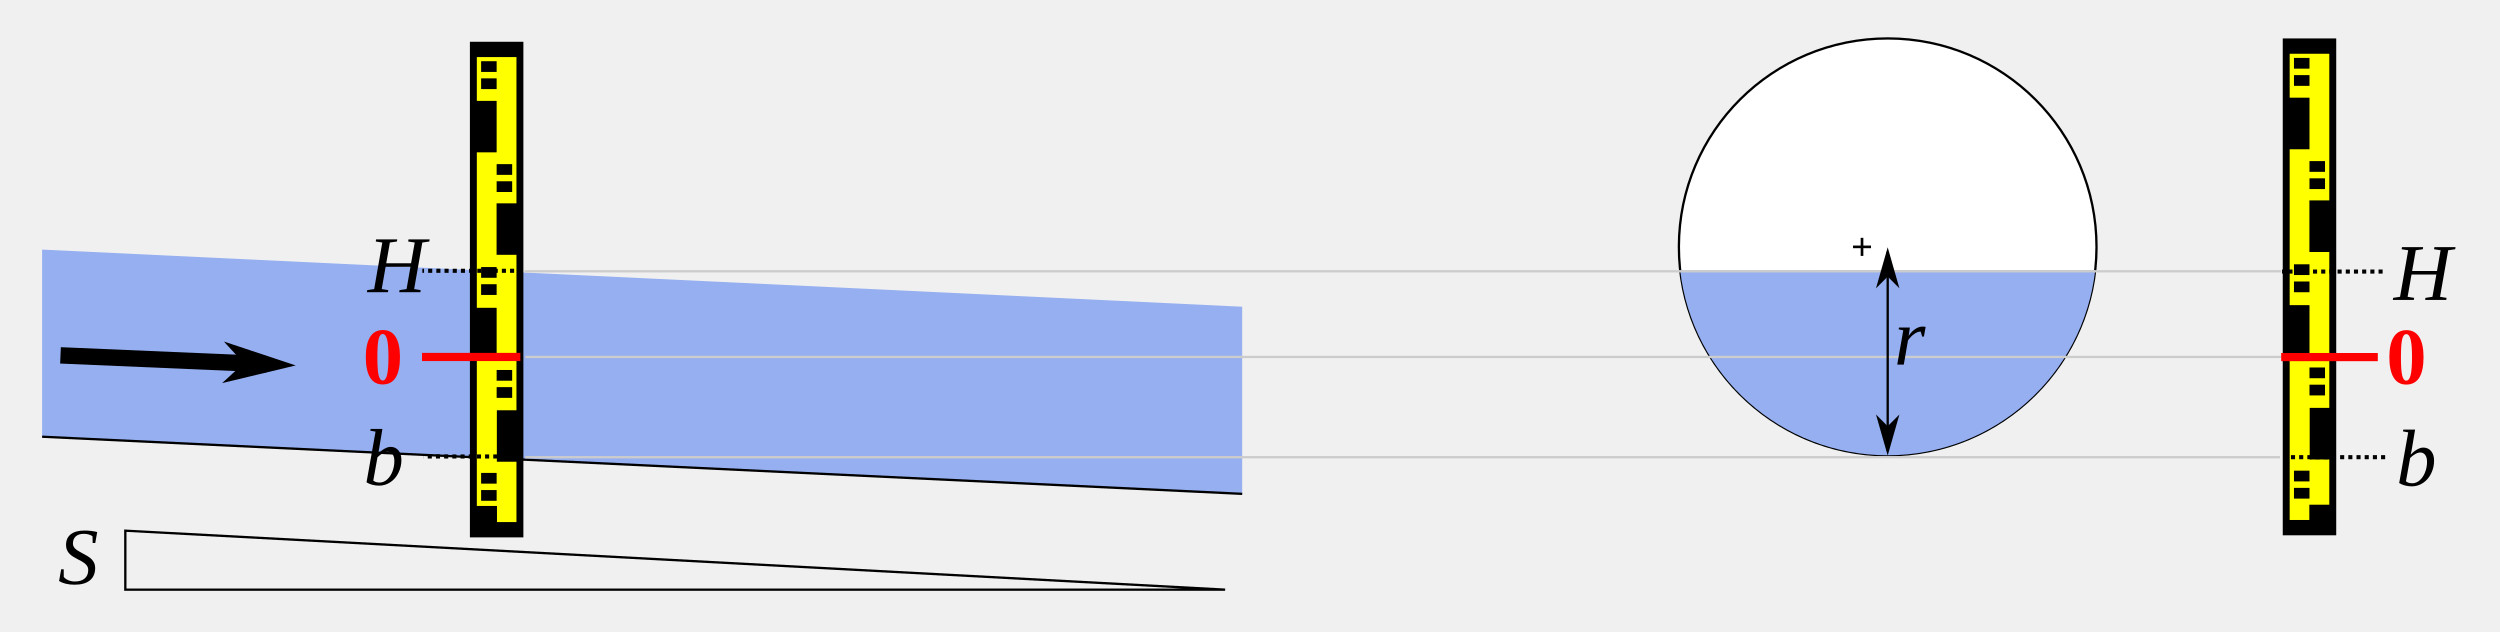
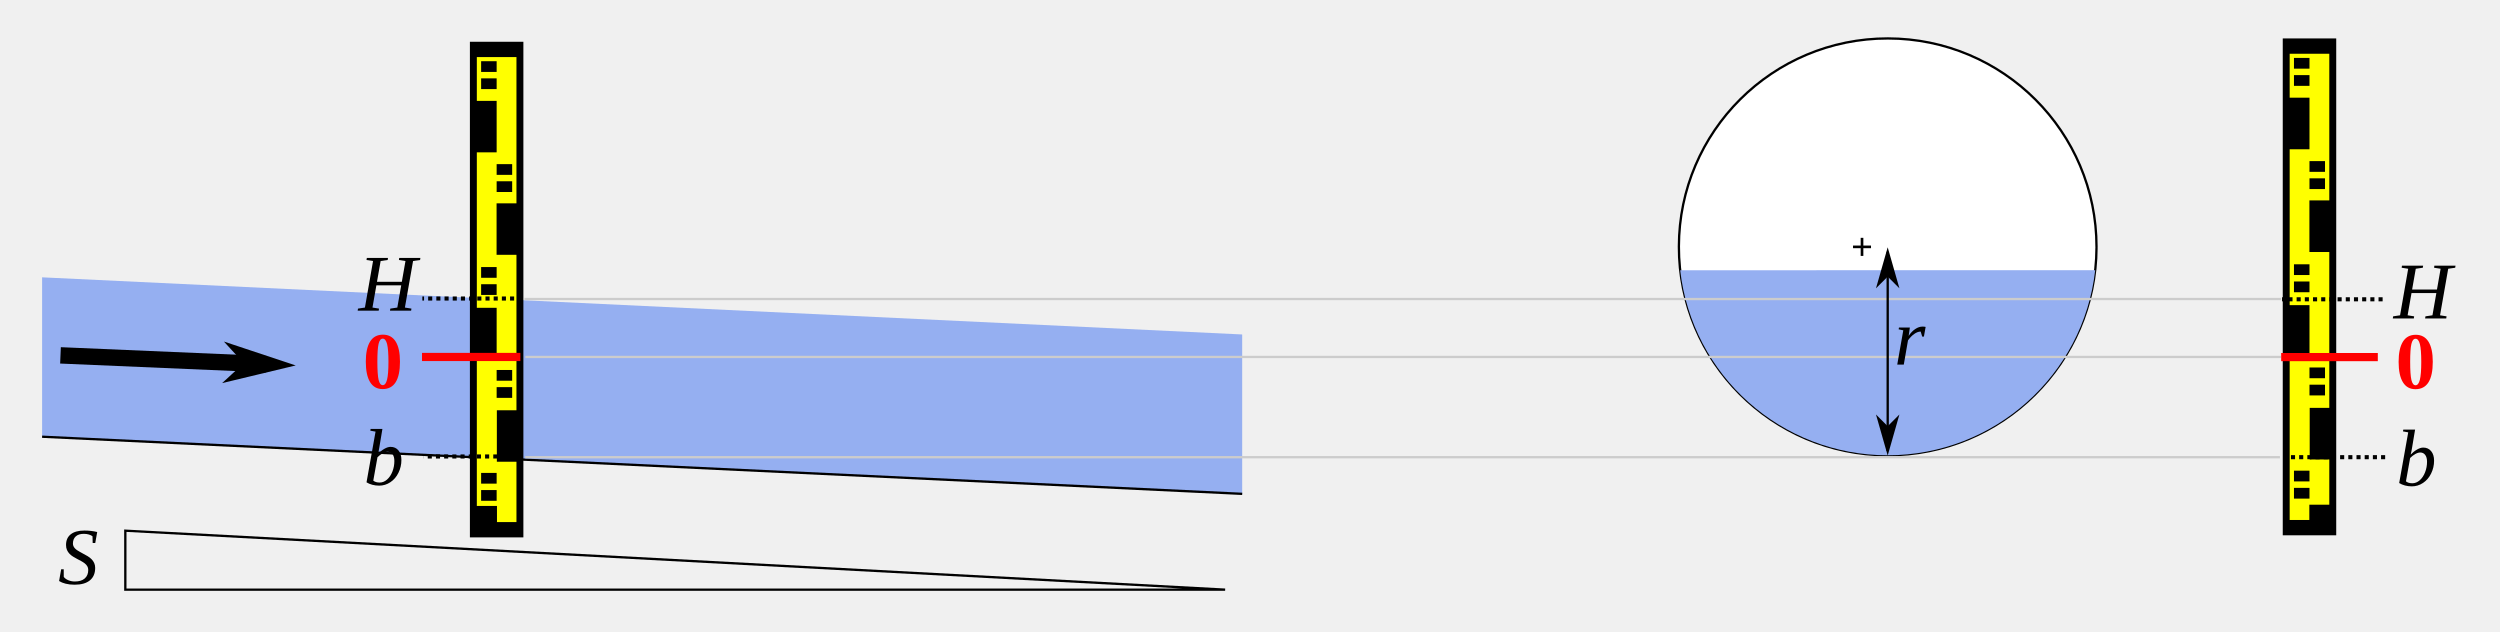
<svg xmlns="http://www.w3.org/2000/svg" width="1081.733" height="273.359" id="svg2" version="1.1">
  <defs id="defs4">
    <marker orient="auto" refY="0" refX="0" id="Arrow1Send" style="overflow:visible">
      <path id="path4004" d="M 0,0 5,-5 -12.5,0 5,5 0,0 z" style="fill-rule:evenodd;stroke:#000000;stroke-width:1pt" transform="matrix(-0.2,0,0,-0.2,-1.2,0)" />
    </marker>
    <marker orient="auto" refY="0" refX="0" id="Arrow1Mend" style="overflow:visible">
      <path id="path4153" d="M 0,0 5,-5 -12.5,0 5,5 0,0 z" style="fill-rule:evenodd;stroke:#000000;stroke-width:1pt" transform="matrix(-0.4,0,0,-0.4,-4,0)" />
    </marker>
    <linearGradient id="linearGradient4793">
      <stop style="stop-color:#95aff1;stop-opacity:0.716;" offset="0" id="stop4795" />
      <stop style="stop-color:#95aff1;stop-opacity:0;" offset="1" id="stop4797" />
    </linearGradient>
    <marker orient="auto" refY="0" refX="0" id="Arrow1Lend" style="overflow:visible">
      <path id="path4147" d="M 0,0 5,-5 -12.5,0 5,5 0,0 z" style="fill-rule:evenodd;stroke:#000000;stroke-width:1pt" transform="matrix(-0.8,0,0,-0.8,-10,0)" />
    </marker>
    <marker orient="auto" refY="0" refX="0" id="Arrow1Lstart" style="overflow:visible">
      <path id="path4144" d="M 0,0 5,-5 -12.5,0 5,5 0,0 z" style="fill-rule:evenodd;stroke:#000000;stroke-width:1pt" transform="matrix(0.8,0,0,0.8,10,0)" />
    </marker>
    <marker orient="auto" refY="0" refX="0" id="Arrow1Lstart-3" style="overflow:visible">
      <path id="path4144-6" d="M 0,0 5,-5 -12.5,0 5,5 Z" style="fill-rule:evenodd;stroke:#000000;stroke-width:1pt" transform="matrix(0.8,0,0,0.8,10,0)" />
    </marker>
    <marker orient="auto" refY="0" refX="0" id="Arrow1Lend-7" style="overflow:visible">
      <path id="path4147-5" d="M 0,0 5,-5 -12.5,0 5,5 Z" style="fill-rule:evenodd;stroke:#000000;stroke-width:1pt" transform="matrix(-0.8,0,0,-0.8,-10,0)" />
    </marker>
  </defs>
  <g id="layer1" transform="translate(4.818496,-750.0075)">
    <g id="g2" transform="matrix(1.203244,0,0,1.201007,-51.37503,-584.1468)" style="stroke-width:0.832">
      <path style="fill:#ffffff;fill-rule:evenodd;stroke:#000000;stroke-width:0.832;stroke-linecap:round;stroke-linejoin:round;stroke-dasharray:none" id="path2" d="m 792.608,1200.072 a 75.091,75.091 0 0 1 -75.291,74.822 75.091,75.091 0 0 1 -74.889,-75.225 75.091,75.091 0 0 1 75.158,-74.956 75.091,75.091 0 0 1 75.023,75.091" />
      <path style="fill:#95aff1;fill-rule:evenodd;stroke:none;stroke-width:0.832;stroke-linecap:round;stroke-linejoin:round;stroke-dasharray:3.327, 0.832" id="path2-1" transform="rotate(-90)" d="m -1208.209,792.137 a 75.091,75.091 0 0 1 -66.685,-74.609 75.091,75.091 0 0 1 66.666,-74.626" />
    </g>
-     <path style="color:#000000;display:inline;overflow:visible;visibility:visible;fill:#95aff1;fill-opacity:1;fill-rule:nonzero;stroke:none;stroke-width:1px;marker:none;enable-background:accumulate" d="m 13.397,938.973 v -80.968 l 519.272,24.721 v 80.968 z" id="path3064" />
+     <path style="color:#000000;display:inline;overflow:visible;visibility:visible;fill:#95aff1;fill-opacity:1;fill-rule:nonzero;stroke:none;stroke-width:1px;marker:none;enable-background:accumulate" d="m 13.397,938.973 v -68.968 l 519.272,24.721 v 68.968 z" id="path3064" />
    <g transform="matrix(1.001224,0,0,1.094848,-1.511618,-114.562)" id="g4966">
      <g id="g3881-4" transform="matrix(3.353522,0,0,6.796899,907.5837,-6134.209)">
        <path transform="translate(0,1020.362)" id="path3020-3" d="m 23,1 h 6 v 28 h -6 z" style="fill:#ffff00;stroke:#000000;stroke-width:0.891px;stroke-linecap:butt;stroke-linejoin:miter;stroke-opacity:1" />
        <path transform="translate(0,1020.362)" id="path3790-12" d="m 23,4 h 3 V 7 H 23 V 4" style="fill:#000000;stroke:none" />
        <path id="path3790-1-3" d="m 25.991,1030.335 h 3 v 3 h -3 v -3" style="fill:#000000;stroke:none" />
        <path id="path3790-1-4-3" d="m 23,1036.425 h 3 v 3 h -3 v -3" style="fill:#000000;stroke:none" />
        <path id="path3790-1-4-0-4" d="m 26.027,1042.398 h 3 v 3 h -3 v -3" style="fill:#000000;stroke:none" />
        <path transform="translate(0,1020.362)" id="path3853-1" d="m 26,8 h 2" style="fill:none;stroke:#000000;stroke-width:0.624;stroke-linecap:butt;stroke-linejoin:miter;stroke-miterlimit:4;stroke-dasharray:none;stroke-opacity:1" />
        <path transform="translate(0,1020.362)" id="path3855-1" d="m 26,9 c 2,0 2,0 2,0" style="fill:none;stroke:#000000;stroke-width:0.624;stroke-linecap:butt;stroke-linejoin:miter;stroke-miterlimit:4;stroke-dasharray:none;stroke-opacity:1" />
        <path transform="translate(0,1020.362)" id="path3857-3" d="m 24,3 h 2" style="fill:none;stroke:#000000;stroke-width:0.624;stroke-linecap:butt;stroke-linejoin:miter;stroke-miterlimit:4;stroke-dasharray:none;stroke-opacity:1" />
        <path transform="translate(0,1020.362)" id="path3859-8" d="m 24,2 h 2" style="fill:none;stroke:#000000;stroke-width:0.624;stroke-linecap:butt;stroke-linejoin:miter;stroke-miterlimit:4;stroke-dasharray:none;stroke-opacity:1" />
        <path transform="translate(0,1020.362)" id="path3861-7" d="m 24,14 h 2" style="fill:none;stroke:#000000;stroke-width:0.624;stroke-linecap:butt;stroke-linejoin:miter;stroke-miterlimit:4;stroke-dasharray:none;stroke-opacity:1" />
        <path transform="translate(0,1020.362)" id="path3863-4" d="m 24,15 h 2" style="fill:none;stroke:#000000;stroke-width:0.624;stroke-linecap:butt;stroke-linejoin:miter;stroke-miterlimit:4;stroke-dasharray:none;stroke-opacity:1" />
        <path transform="translate(0,1020.362)" id="path3865-2" d="m 26,20 h 2" style="fill:none;stroke:#000000;stroke-width:0.624;stroke-linecap:butt;stroke-linejoin:miter;stroke-miterlimit:4;stroke-dasharray:none;stroke-opacity:1" />
        <path transform="translate(0,1020.362)" id="path3867-7" d="m 26,21 h 2" style="fill:none;stroke:#000000;stroke-width:0.624;stroke-linecap:butt;stroke-linejoin:miter;stroke-miterlimit:4;stroke-dasharray:none;stroke-opacity:1" />
        <path transform="translate(0,1020.362)" id="path3871-7" d="M 26,26 H 24" style="fill:none;stroke:#000000;stroke-width:0.624;stroke-linecap:butt;stroke-linejoin:miter;stroke-miterlimit:4;stroke-dasharray:none;stroke-opacity:1" />
        <path transform="translate(0,1020.362)" id="path3873-9" d="M 26,27 H 24" style="fill:none;stroke:#000000;stroke-width:0.624;stroke-linecap:butt;stroke-linejoin:miter;stroke-miterlimit:4;stroke-dasharray:none;stroke-opacity:1" />
      </g>
      <path id="path3790-1-4-0-0-6" d="m 994.71,989.132 h 10.061 v 9.947 h -10.061 v -9.947" style="fill:#000000;stroke:none" />
    </g>
    <path id="path2987" d="M 13.398,938.974 532.669,963.695" style="fill:none;stroke:#000000;stroke-width:1px;stroke-linecap:butt;stroke-linejoin:miter;stroke-opacity:1" />
    <g transform="matrix(3.357625,0,0,7.422455,122.7777,-6809.622)" id="g3881">
      <path style="fill:#ffff00;stroke:#000000;stroke-width:0.892px;stroke-linecap:butt;stroke-linejoin:miter;stroke-opacity:1" d="m 23,1 h 6 v 28 h -6 z" id="path3020" transform="translate(0,1020.362)" />
      <path style="fill:#000000;stroke:none" d="m 23,4 h 3 V 7 H 23 V 4" id="path3790" transform="translate(0,1020.362)" />
      <path style="fill:#000000;stroke:none" d="m 25.991,1030.335 h 3 v 3 h -3 v -3" id="path3790-1" />
      <path style="fill:#000000;stroke:none" d="m 23,1036.425 h 3 v 3 h -3 v -3" id="path3790-1-4" />
      <path style="fill:#000000;stroke:none" d="m 26.027,1042.398 h 3 v 3 h -3 v -3" id="path3790-1-4-0" />
      <path style="fill:none;stroke:#000000;stroke-width:0.625;stroke-linecap:butt;stroke-linejoin:miter;stroke-miterlimit:4;stroke-dasharray:none;stroke-opacity:1" d="m 26,8 h 2" id="path3853" transform="translate(0,1020.362)" />
      <path style="fill:none;stroke:#000000;stroke-width:0.625;stroke-linecap:butt;stroke-linejoin:miter;stroke-miterlimit:4;stroke-dasharray:none;stroke-opacity:1" d="m 26,9 c 2,0 2,0 2,0" id="path3855" transform="translate(0,1020.362)" />
      <path style="fill:none;stroke:#000000;stroke-width:0.625;stroke-linecap:butt;stroke-linejoin:miter;stroke-miterlimit:4;stroke-dasharray:none;stroke-opacity:1" d="m 24,3 h 2" id="path3857" transform="translate(0,1020.362)" />
      <path style="fill:none;stroke:#000000;stroke-width:0.625;stroke-linecap:butt;stroke-linejoin:miter;stroke-miterlimit:4;stroke-dasharray:none;stroke-opacity:1" d="m 24,2 h 2" id="path3859" transform="translate(0,1020.362)" />
      <path style="fill:none;stroke:#000000;stroke-width:0.625;stroke-linecap:butt;stroke-linejoin:miter;stroke-miterlimit:4;stroke-dasharray:none;stroke-opacity:1" d="m 24,14 h 2" id="path3861" transform="translate(0,1020.362)" />
      <path style="fill:none;stroke:#000000;stroke-width:0.625;stroke-linecap:butt;stroke-linejoin:miter;stroke-miterlimit:4;stroke-dasharray:none;stroke-opacity:1" d="m 24,15 h 2" id="path3863" transform="translate(0,1020.362)" />
      <path style="fill:none;stroke:#000000;stroke-width:0.625;stroke-linecap:butt;stroke-linejoin:miter;stroke-miterlimit:4;stroke-dasharray:none;stroke-opacity:1" d="m 26,20 h 2" id="path3865" transform="translate(0,1020.362)" />
      <path style="fill:none;stroke:#000000;stroke-width:0.625;stroke-linecap:butt;stroke-linejoin:miter;stroke-miterlimit:4;stroke-dasharray:none;stroke-opacity:1" d="m 26,21 h 2" id="path3867" transform="translate(0,1020.362)" />
      <path style="fill:none;stroke:#000000;stroke-width:0.625;stroke-linecap:butt;stroke-linejoin:miter;stroke-miterlimit:4;stroke-dasharray:none;stroke-opacity:1" d="M 26,26 H 24" id="path3871" transform="translate(0,1020.362)" />
      <path style="fill:none;stroke:#000000;stroke-width:0.625;stroke-linecap:butt;stroke-linejoin:miter;stroke-miterlimit:4;stroke-dasharray:none;stroke-opacity:1" d="M 26,27 H 24" id="path3873" transform="translate(0,1020.362)" />
      <path style="fill:#000000;stroke:none" d="m 23.042,1047.975 h 3 v 1.467 h -3 v -1.467" id="path3790-1-4-0-0" />
    </g>
    <g transform="translate(-72,-66)" id="g3152">
      <path style="fill:none;stroke:#ff0000;stroke-width:3.543;stroke-linecap:butt;stroke-linejoin:miter;stroke-miterlimit:4;stroke-dasharray:none;stroke-opacity:1" d="m 249.785,970.466 h 42.56" id="path3802" />
-       <text xml:space="preserve" style="font-style:normal;font-variant:normal;font-weight:bold;font-stretch:normal;line-height:0%;font-family:'Times New Roman';-inkscape-font-specification:'Times New Roman, Bold';text-align:start;letter-spacing:0px;word-spacing:0px;writing-mode:lr-tb;text-anchor:start;fill:#ff0000;fill-opacity:1;stroke:none" x="224.135" y="982.015" id="text3869">
-         <tspan id="tspan3871" x="224.135" y="982.015" style="font-size:34.885px;line-height:1.25">0</tspan>
+       <text xml:space="preserve" style="font-style:normal;font-variant:normal;font-weight:bold;font-stretch:normal;line-height:0%;font-family:'Times New Roman';-inkscape-font-specification:'Times New Roman, Bold';text-align:start;letter-spacing:0px;word-spacing:0px;writing-mode:lr-tb;text-anchor:start;fill:#ff0000;fill-opacity:1;stroke:none" x="224.135" y="984.015" id="text3869">
+         <tspan id="tspan3871" x="224.135" y="984.015" style="font-size:34.885px;line-height:1.25">0</tspan>
      </text>
    </g>
    <text id="text3869-5" y="959.802" x="152.475" style="font-style:italic;font-variant:normal;font-weight:normal;font-stretch:normal;line-height:0%;font-family:'Times New Roman';-inkscape-font-specification:'Times New Roman, Italic';text-align:start;letter-spacing:0px;word-spacing:0px;writing-mode:lr-tb;text-anchor:start;fill:#000000;fill-opacity:1;stroke:none" xml:space="preserve">
      <tspan y="959.802" x="152.475" id="tspan3894" style="font-size:34.885px;line-height:1.25">b</tspan>
    </text>
    <path id="path3896" d="m 221.019,947.521 h -42.586 v 0" style="fill:none;stroke:#000000;stroke-width:1.772;stroke-linecap:butt;stroke-linejoin:miter;stroke-miterlimit:4;stroke-dasharray:1.772, 1.772;stroke-dashoffset:0;stroke-opacity:1" />
-     <text id="text3869-5-7" y="876.447" x="154.315" style="font-style:italic;font-variant:normal;font-weight:normal;font-stretch:normal;line-height:0%;font-family:'Times New Roman';-inkscape-font-specification:'Times New Roman, Italic';text-align:start;letter-spacing:0px;word-spacing:0px;writing-mode:lr-tb;text-anchor:start;fill:#000000;fill-opacity:1;stroke:none" xml:space="preserve">
-       <tspan y="876.447" x="154.315" id="tspan3894-6" style="font-size:34.885px;line-height:1.25">H</tspan>
+     <text id="text3869-5-7" y="884.447" x="150.315" style="font-style:italic;font-variant:normal;font-weight:normal;font-stretch:normal;line-height:0%;font-family:'Times New Roman';-inkscape-font-specification:'Times New Roman, Italic';text-align:start;letter-spacing:0px;word-spacing:0px;writing-mode:lr-tb;text-anchor:start;fill:#000000;fill-opacity:1;stroke:none" xml:space="preserve">
+       <tspan y="884.447" x="150.315" id="tspan3894-6" style="font-size:34.885px;line-height:1.25">H</tspan>
    </text>
-     <path id="path3896-1" d="M 221.192,867.176 H 177.93" style="fill:none;stroke:#000000;stroke-width:1.772;stroke-linecap:butt;stroke-linejoin:miter;stroke-miterlimit:4;stroke-dasharray:1.772, 1.772;stroke-dashoffset:0;stroke-opacity:1" />
+     <path id="path3896-1" d="M 221.192,879.176 H 177.93" style="fill:none;stroke:#000000;stroke-width:1.772;stroke-linecap:butt;stroke-linejoin:miter;stroke-miterlimit:4;stroke-dasharray:1.772, 1.772;stroke-dashoffset:0;stroke-opacity:1" />
    <path id="path3802-3" d="m 982.24,904.518 h 41.802" style="fill:none;stroke:#ff0000;stroke-width:3.543;stroke-linecap:butt;stroke-linejoin:miter;stroke-miterlimit:4;stroke-dasharray:none;stroke-opacity:1" />
-     <text id="text3869-1" y="916.066" x="1027.72" style="font-style:normal;font-variant:normal;font-weight:bold;font-stretch:normal;line-height:0%;font-family:'Times New Roman';-inkscape-font-specification:'Times New Roman, Bold';text-align:start;letter-spacing:0px;word-spacing:0px;writing-mode:lr-tb;text-anchor:start;fill:#ff0000;fill-opacity:1;stroke:none" xml:space="preserve">
-       <tspan y="916.066" x="1027.72" id="tspan3871-9" style="font-size:34.885px;line-height:1.25">0</tspan>
+     <text id="text3869-1" y="918.066" x="1031.72" style="font-style:normal;font-variant:normal;font-weight:bold;font-stretch:normal;line-height:0%;font-family:'Times New Roman';-inkscape-font-specification:'Times New Roman, Bold';text-align:start;letter-spacing:0px;word-spacing:0px;writing-mode:lr-tb;text-anchor:start;fill:#ff0000;fill-opacity:1;stroke:none" xml:space="preserve">
+       <tspan y="918.066" x="1031.72" id="tspan3871-9" style="font-size:34.885px;line-height:1.25">0</tspan>
    </text>
    <text id="text3869-5-8" y="960.108" x="1031.998" style="font-style:italic;font-variant:normal;font-weight:normal;font-stretch:normal;line-height:0%;font-family:'Times New Roman';-inkscape-font-specification:'Times New Roman, Italic';text-align:start;letter-spacing:0px;word-spacing:0px;writing-mode:lr-tb;text-anchor:start;fill:#000000;fill-opacity:1;stroke:none" xml:space="preserve">
      <tspan y="960.108" x="1031.998" id="tspan3894-65" style="font-size:34.885px;line-height:1.25">b</tspan>
    </text>
    <path id="path3896-0" d="m 1027.222,947.826 h -43.312 v 0" style="fill:none;stroke:#000000;stroke-width:1.772;stroke-linecap:butt;stroke-linejoin:miter;stroke-miterlimit:4;stroke-dasharray:1.772, 1.772;stroke-dashoffset:0;stroke-opacity:1" />
    <path id="path4801" d="M 222.513,904.462 H 982.155" style="fill:none;stroke:#cccccc;stroke-width:1px;stroke-linecap:butt;stroke-linejoin:miter;stroke-opacity:1" />
    <path id="path4801-6-0" d="M 222.458,947.843 H 981.696" style="fill:none;stroke:#cccccc;stroke-width:1px;stroke-linecap:butt;stroke-linejoin:miter;stroke-opacity:1" />
-     <path id="path4801-6-8" d="M 222.1,867.395 H 982.197" style="fill:none;stroke:#cccccc;stroke-width:1px;stroke-linecap:butt;stroke-linejoin:miter;stroke-opacity:1" />
-     <text id="text3869-5-8-8" y="879.792" x="1030.906" style="font-style:italic;font-variant:normal;font-weight:normal;font-stretch:normal;line-height:0%;font-family:'Times New Roman';-inkscape-font-specification:'Times New Roman, Italic';text-align:start;letter-spacing:0px;word-spacing:0px;writing-mode:lr-tb;text-anchor:start;fill:#000000;fill-opacity:1;stroke:none" xml:space="preserve">
-       <tspan y="879.792" x="1030.906" id="tspan3894-65-1" style="font-size:34.885px;line-height:1.25">H</tspan>
+     <path id="path4801-6-8" d="M 222.1,879.395 H 982.197" style="fill:none;stroke:#cccccc;stroke-width:1px;stroke-linecap:butt;stroke-linejoin:miter;stroke-opacity:1" />
+     <text id="text3869-5-8-8" y="887.792" x="1030.906" style="font-style:italic;font-variant:normal;font-weight:normal;font-stretch:normal;line-height:0%;font-family:'Times New Roman';-inkscape-font-specification:'Times New Roman, Italic';text-align:start;letter-spacing:0px;word-spacing:0px;writing-mode:lr-tb;text-anchor:start;fill:#000000;fill-opacity:1;stroke:none" xml:space="preserve">
+       <tspan y="887.792" x="1030.906" id="tspan3894-65-1" style="font-size:34.885px;line-height:1.25">H</tspan>
    </text>
-     <path id="path3896-0-9" d="m 1026.126,867.511 h -43.525 v 0" style="fill:none;stroke:#000000;stroke-width:1.772;stroke-linecap:butt;stroke-linejoin:miter;stroke-miterlimit:4;stroke-dasharray:1.772, 1.772;stroke-dashoffset:0;stroke-opacity:1" />
+     <path id="path3896-0-9" d="m 1026.126,879.511 h -43.525 v 0" style="fill:none;stroke:#000000;stroke-width:1.772;stroke-linecap:butt;stroke-linejoin:miter;stroke-miterlimit:4;stroke-dasharray:1.772, 1.772;stroke-dashoffset:0;stroke-opacity:1" />
    <path id="path5081" d="m 21.355,903.772 89.142,3.817" style="fill:none;stroke:#000000;stroke-width:7.087;stroke-linecap:butt;stroke-linejoin:miter;stroke-miterlimit:4;stroke-dasharray:none;stroke-opacity:1;marker-end:url(#Arrow1Send)" />
    <path id="path3157" d="M 49.409,1005.15 H 525.287 L 49.409,979.631 Z" style="fill:none;stroke:#000000;stroke-width:1px;stroke-linecap:butt;stroke-linejoin:miter;stroke-opacity:1" />
    <text id="text3869-5-74" y="1002.666" x="20.348" style="font-style:italic;font-variant:normal;font-weight:normal;font-stretch:normal;line-height:0%;font-family:'Times New Roman';-inkscape-font-specification:'Times New Roman, Italic';text-align:start;letter-spacing:0px;word-spacing:0px;writing-mode:lr-tb;text-anchor:start;fill:#000000;fill-opacity:1;stroke:none" xml:space="preserve">
      <tspan y="1002.666" x="20.348" id="tspan3894-0" style="font-size:34.885px;line-height:1.25">S</tspan>
    </text>
    <text xml:space="preserve" style="font-style:italic;font-variant:normal;font-weight:normal;font-stretch:normal;line-height:0%;font-family:'Times New Roman';-inkscape-font-specification:'Times New Roman, Italic';text-align:start;letter-spacing:0px;word-spacing:0px;writing-mode:lr-tb;text-anchor:start;fill:#000000;fill-opacity:1;stroke:none" x="814.705" y="907.759" id="text3869-5-8-2">
      <tspan id="tspan3894-65-8" x="814.705" y="907.759" style="font-size:34.885px;line-height:1.25">r</tspan>
    </text>
    <path style="fill:none;stroke:#000000;stroke-width:0.999;stroke-linecap:butt;stroke-linejoin:miter;stroke-miterlimit:4;stroke-dasharray:none;stroke-opacity:1;marker-start:url(#Arrow1Lstart-3);marker-end:url(#Arrow1Lend-7)" d="M 811.974,945.169 V 858.952" id="path4138" />
    <text xml:space="preserve" style="font-size:16px;line-height:1.25;font-family:'Liberation Sans';-inkscape-font-specification:'Liberation Sans';text-align:center;letter-spacing:0px;word-spacing:0px;text-anchor:middle" x="811.978" y="862.147" id="text2">
      <tspan id="tspan2" x="811.978" y="862.147">+</tspan>
    </text>
  </g>
</svg>
